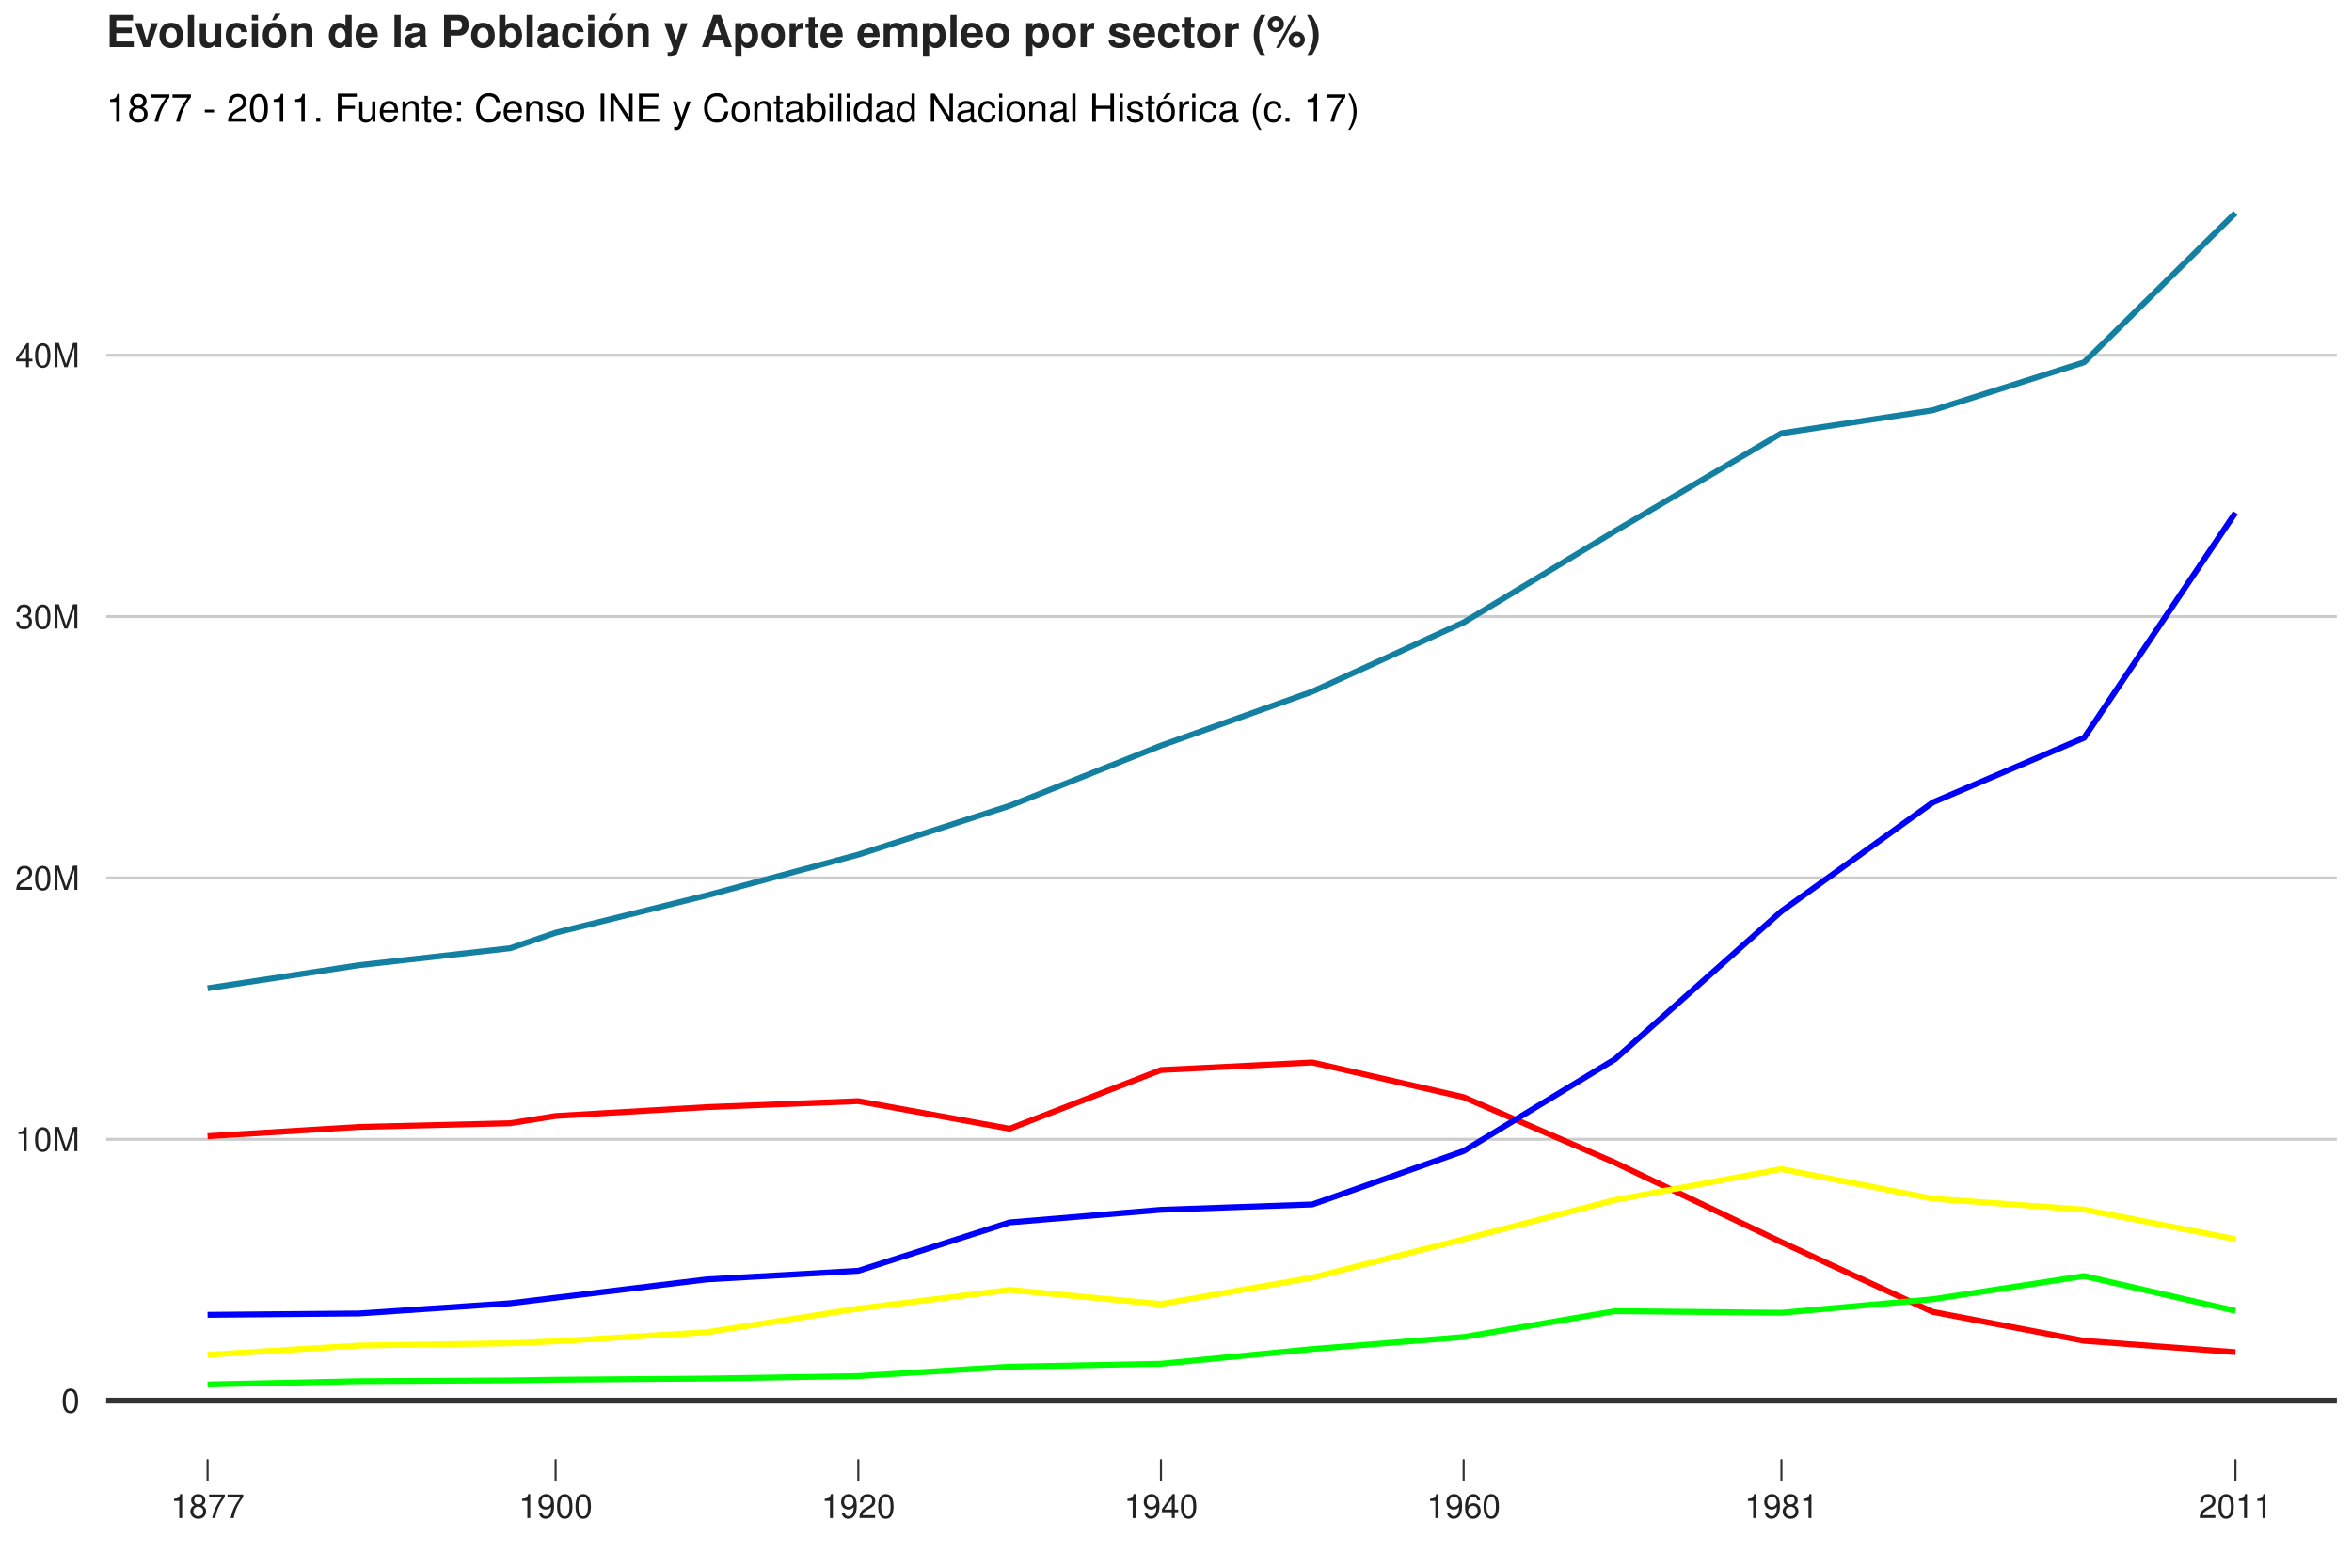
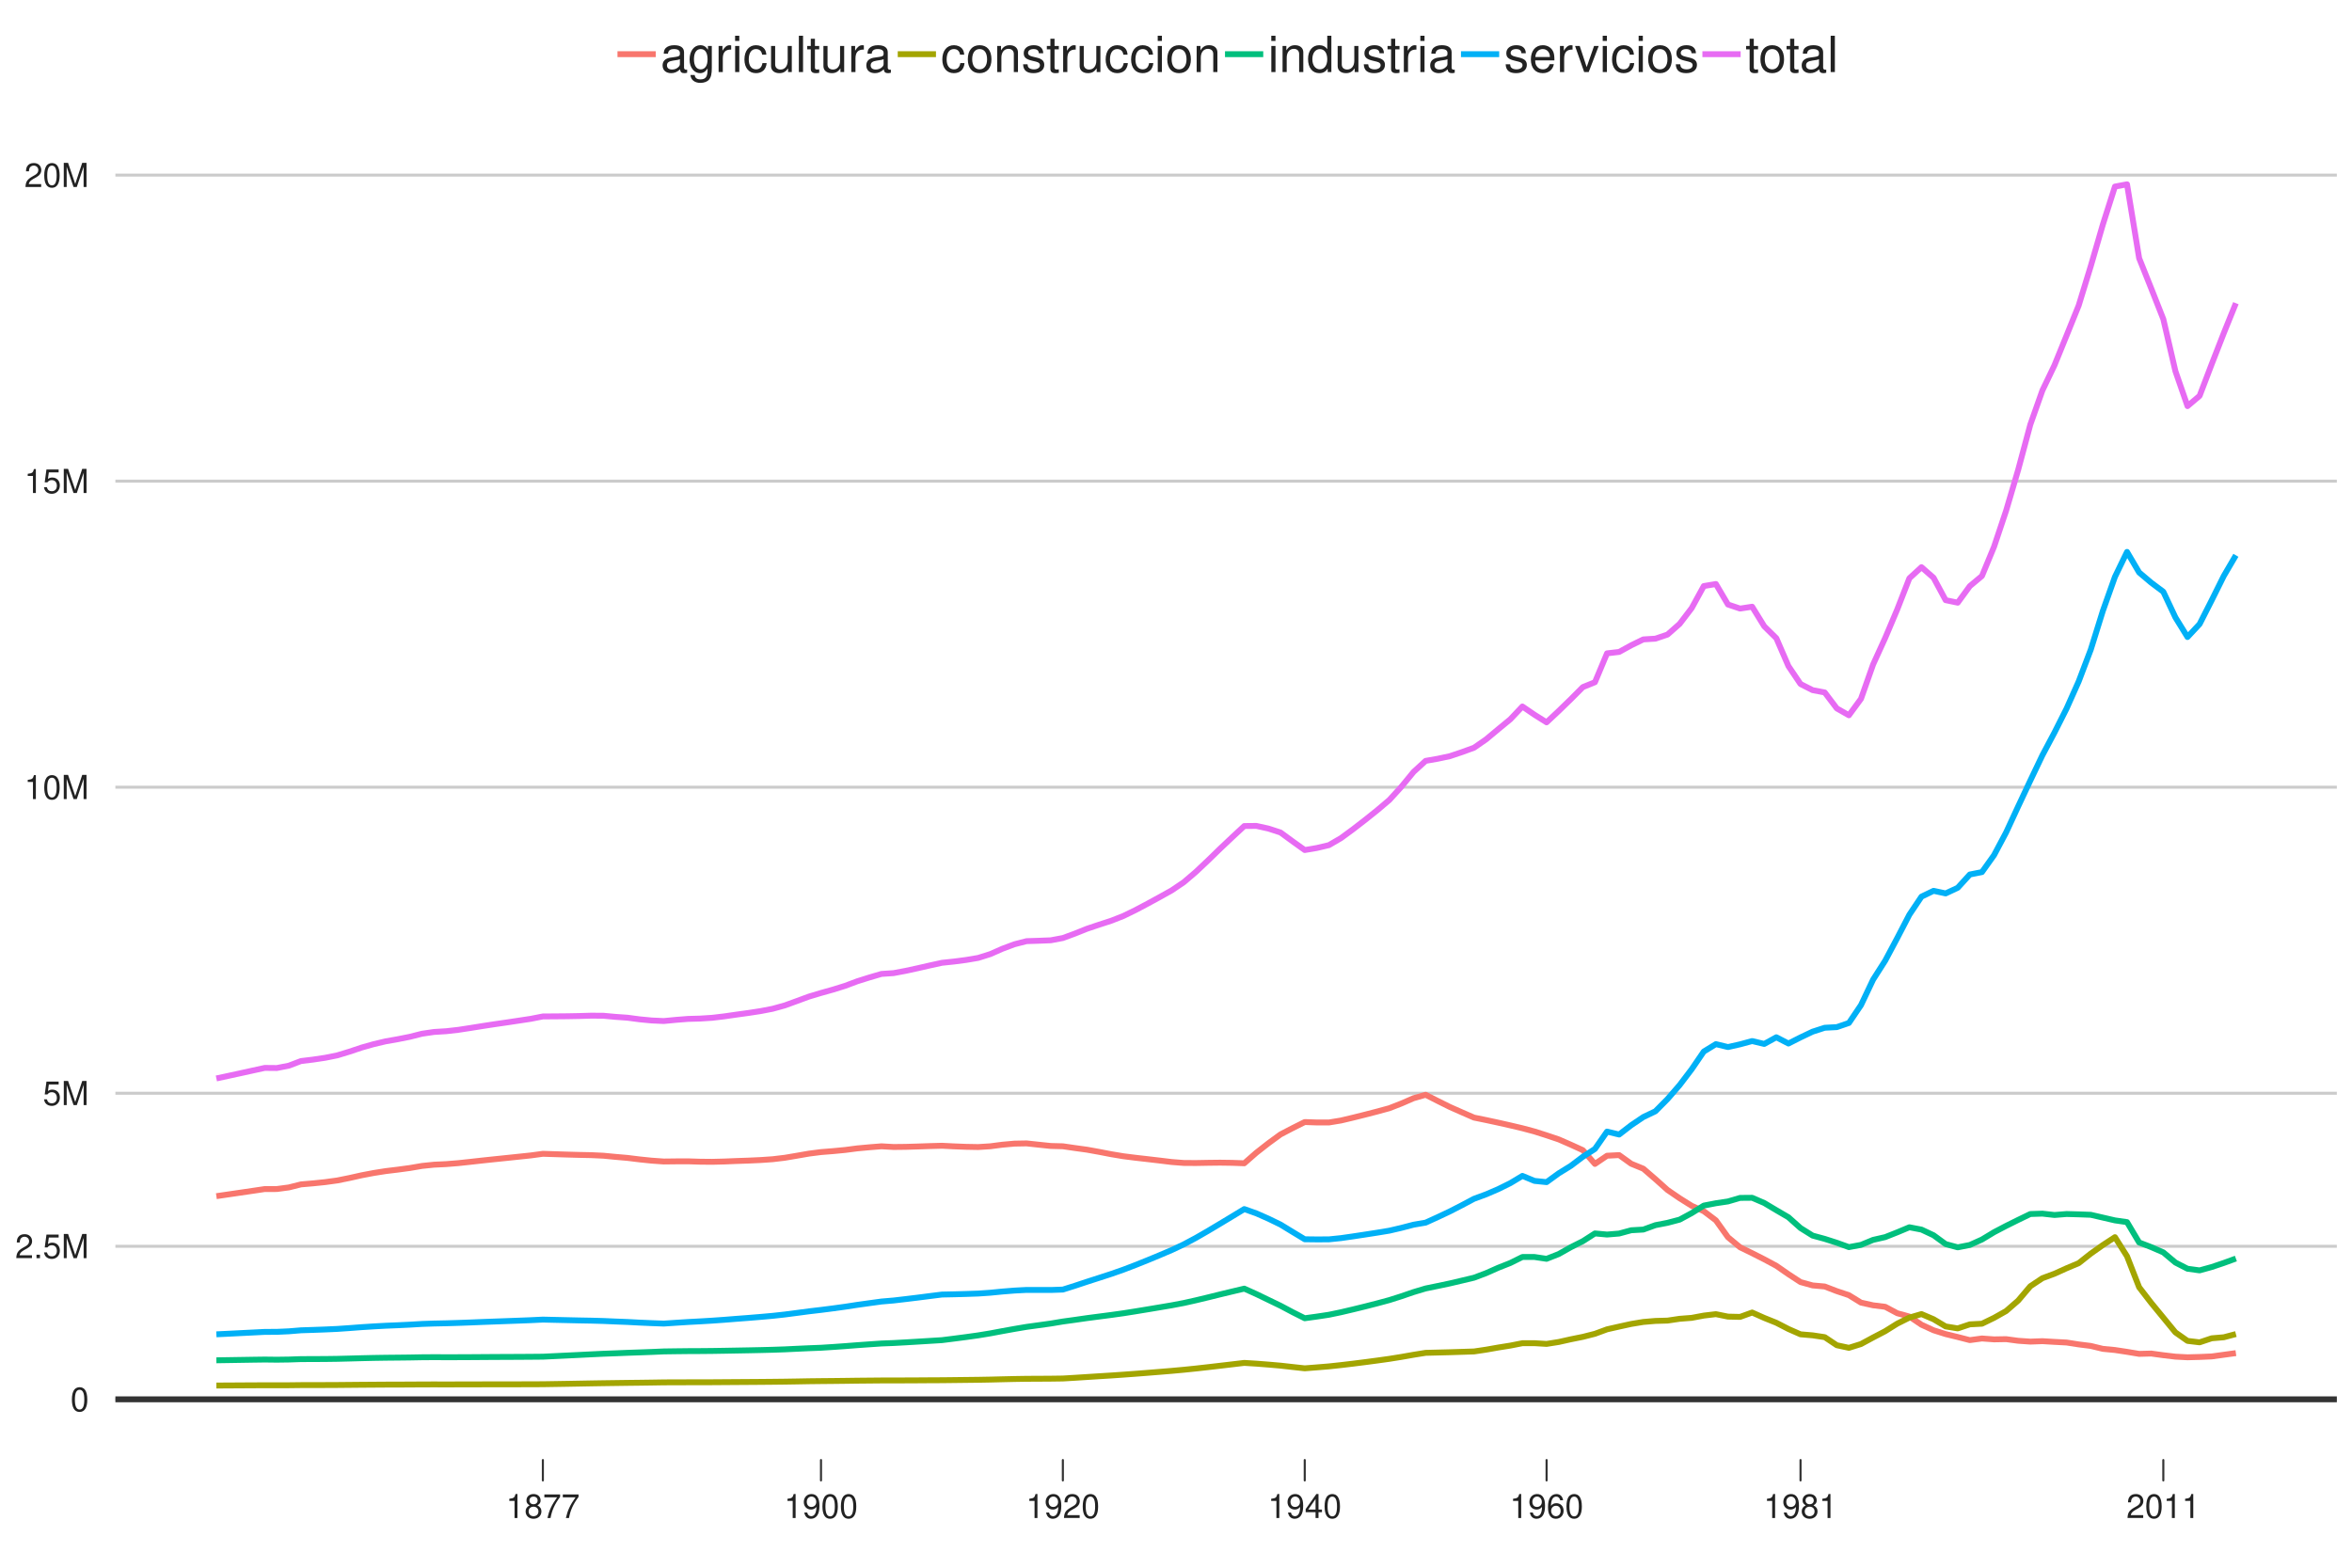
<svg xmlns="http://www.w3.org/2000/svg" viewBox="0 0 850.39 566.93">
  <defs>
    <style type="text/css">
    line, polyline, polygon, path, rect, circle {
      fill: none;
      stroke: #000000;
      stroke-linecap: round;
      stroke-linejoin: round;
      stroke-miterlimit: 10.00;
    }
  </style>
  </defs>
  <rect width="100%" height="100%" style="stroke: none; fill: #FFFFFF;" />
  <rect x="0.00" y="0.00" width="850.39" height="566.93" style="stroke-width: 1.07; stroke: #FFFFFF; fill: #FFFFFF;" />
  <defs>
-     <clipPath id="cpMzguMzl8ODQ0LjkxfDUyOC4wMHw1NS41Mg==">
-       <rect x="38.39" y="55.52" width="806.53" height="472.48" />
+     <clipPath id="cpNDEuNzJ8ODQ0LjkxfDUyOC4wMHw0NC42OA==">
+       <rect x="41.72" y="44.68" width="803.20" height="483.32" />
    </clipPath>
  </defs>
-   <polyline points="38.39,506.52 844.91,506.52 " style="stroke-width: 1.07; stroke: #CBCBCB; stroke-linecap: butt;" clip-path="url(#cpMzguMzl8ODQ0LjkxfDUyOC4wMHw1NS41Mg==)" />
-   <polyline points="38.39,412.01 844.91,412.01 " style="stroke-width: 1.07; stroke: #CBCBCB; stroke-linecap: butt;" clip-path="url(#cpMzguMzl8ODQ0LjkxfDUyOC4wMHw1NS41Mg==)" />
-   <polyline points="38.39,317.49 844.91,317.49 " style="stroke-width: 1.07; stroke: #CBCBCB; stroke-linecap: butt;" clip-path="url(#cpMzguMzl8ODQ0LjkxfDUyOC4wMHw1NS41Mg==)" />
-   <polyline points="38.39,222.98 844.91,222.98 " style="stroke-width: 1.07; stroke: #CBCBCB; stroke-linecap: butt;" clip-path="url(#cpMzguMzl8ODQ0LjkxfDUyOC4wMHw1NS41Mg==)" />
-   <polyline points="38.39,128.47 844.91,128.47 " style="stroke-width: 1.07; stroke: #CBCBCB; stroke-linecap: butt;" clip-path="url(#cpMzguMzl8ODQ0LjkxfDUyOC4wMHw1NS41Mg==)" />
-   <polyline points="75.05,357.39 129.76,349.05 184.48,342.91 200.89,337.31 255.61,323.78 310.33,309.06 365.05,291.39 419.76,269.64 474.48,250.10 529.20,225.09 583.91,192.06 644.10,156.67 698.82,148.37 753.54,131.01 808.25,76.99 " style="stroke-width: 2.13; stroke: #1380A1; stroke-linecap: butt;" clip-path="url(#cpMzguMzl8ODQ0LjkxfDUyOC4wMHw1NS41Mg==)" />
-   <polyline points="75.05,410.89 129.76,407.54 184.48,406.20 200.89,403.57 255.61,400.37 310.33,398.21 365.05,408.19 419.76,386.95 474.48,384.22 529.20,396.78 583.91,420.45 644.10,449.19 698.82,474.43 753.54,484.89 808.25,488.99 " style="stroke-width: 2.13; stroke: #FF0000; stroke-linecap: butt;" clip-path="url(#cpMzguMzl8ODQ0LjkxfDUyOC4wMHw1NS41Mg==)" />
-   <polyline points="75.05,489.92 129.76,486.59 184.48,485.77 200.89,485.06 255.61,481.76 310.33,473.22 365.05,466.46 419.76,471.57 474.48,462.00 529.20,448.13 583.91,433.95 644.10,422.77 698.82,433.48 753.54,437.42 808.25,448.11 " style="stroke-width: 2.13; stroke: #FFFF00; stroke-linecap: butt;" clip-path="url(#cpMzguMzl8ODQ0LjkxfDUyOC4wMHw1NS41Mg==)" />
-   <polyline points="75.05,500.66 129.76,499.48 184.48,499.19 200.89,498.94 255.61,498.53 310.33,497.63 365.05,494.23 419.76,493.17 474.48,487.86 529.20,483.49 583.91,474.16 644.10,474.74 698.82,469.84 753.54,461.45 808.25,474.05 " style="stroke-width: 2.13; stroke: #00FF00; stroke-linecap: butt;" clip-path="url(#cpMzguMzl8ODQ0LjkxfDUyOC4wMHw1NS41Mg==)" />
-   <polyline points="75.05,475.48 129.76,475.00 184.48,471.30 200.89,469.30 255.61,462.67 310.33,459.56 365.05,442.06 419.76,437.50 474.48,435.57 529.20,416.25 583.91,383.05 644.10,329.53 698.82,290.18 753.54,266.81 808.25,185.40 " style="stroke-width: 2.13; stroke: #0000FF; stroke-linecap: butt;" clip-path="url(#cpMzguMzl8ODQ0LjkxfDUyOC4wMHw1NS41Mg==)" />
-   <line x1="38.39" y1="506.52" x2="844.91" y2="506.52" style="stroke-width: 2.13; stroke: #333333; stroke-linecap: butt;" clip-path="url(#cpMzguMzl8ODQ0LjkxfDUyOC4wMHw1NS41Mg==)" />
+   <polyline points="41.72,506.03 844.91,506.03 " style="stroke-width: 1.07; stroke: #CBCBCB; stroke-linecap: butt;" clip-path="url(#cpNDEuNzJ8ODQ0LjkxfDUyOC4wMHw0NC42OA==)" />
+   <polyline points="41.72,450.69 844.91,450.69 " style="stroke-width: 1.07; stroke: #CBCBCB; stroke-linecap: butt;" clip-path="url(#cpNDEuNzJ8ODQ0LjkxfDUyOC4wMHw0NC42OA==)" />
+   <polyline points="41.72,395.35 844.91,395.35 " style="stroke-width: 1.07; stroke: #CBCBCB; stroke-linecap: butt;" clip-path="url(#cpNDEuNzJ8ODQ0LjkxfDUyOC4wMHw0NC42OA==)" />
+   <polyline points="41.72,284.67 844.91,284.67 " style="stroke-width: 1.07; stroke: #CBCBCB; stroke-linecap: butt;" clip-path="url(#cpNDEuNzJ8ODQ0LjkxfDUyOC4wMHw0NC42OA==)" />
+   <polyline points="41.72,174.00 844.91,174.00 " style="stroke-width: 1.07; stroke: #CBCBCB; stroke-linecap: butt;" clip-path="url(#cpNDEuNzJ8ODQ0LjkxfDUyOC4wMHw0NC42OA==)" />
+   <polyline points="41.72,63.32 844.91,63.32 " style="stroke-width: 1.07; stroke: #CBCBCB; stroke-linecap: butt;" clip-path="url(#cpNDEuNzJ8ODQ0LjkxfDUyOC4wMHw0NC42OA==)" />
+   <polyline points="78.23,432.57 82.60,431.93 86.97,431.29 91.34,430.65 95.72,430.00 100.09,429.99 104.46,429.41 108.83,428.31 113.21,427.94 117.58,427.49 121.95,426.89 126.32,426.01 130.70,425.03 135.07,424.20 139.44,423.51 143.81,422.98 148.19,422.39 152.56,421.64 156.93,421.19 161.30,420.98 165.67,420.63 170.05,420.16 174.42,419.67 178.79,419.21 183.16,418.76 187.54,418.30 191.91,417.84 196.28,417.25 200.65,417.39 205.03,417.53 209.40,417.65 213.77,417.74 218.14,417.94 222.51,418.36 226.89,418.74 231.26,419.28 235.63,419.73 240.00,420.04 244.38,419.99 248.75,419.97 253.12,420.11 257.49,420.15 261.87,420.04 266.24,419.86 270.61,419.71 274.98,419.51 279.35,419.21 283.73,418.69 288.10,417.95 292.47,417.19 296.84,416.63 301.22,416.28 305.59,415.86 309.96,415.29 314.33,414.89 318.71,414.54 323.08,414.79 327.45,414.74 331.82,414.61 336.19,414.46 340.57,414.34 344.94,414.56 349.31,414.73 353.68,414.81 358.06,414.53 362.43,413.96 366.80,413.57 371.17,413.49 375.55,413.96 379.92,414.42 384.29,414.53 388.66,415.17 393.03,415.77 397.41,416.56 401.78,417.40 406.15,418.13 410.52,418.68 414.90,419.18 419.27,419.69 423.64,420.22 428.01,420.56 432.39,420.59 436.76,420.51 441.13,420.46 445.50,420.52 449.88,420.68 454.25,416.85 458.62,413.43 462.99,410.24 467.36,407.96 471.74,405.77 476.11,405.92 480.48,405.93 484.85,405.21 489.23,404.17 493.60,403.08 497.97,401.95 502.34,400.76 506.72,399.05 511.09,397.15 515.46,395.91 519.83,398.14 524.20,400.31 528.58,402.25 532.95,404.16 537.32,405.05 541.69,405.99 546.07,406.98 550.44,408.01 554.81,409.18 559.18,410.57 563.56,412.04 567.93,413.95 572.30,415.94 576.67,420.91 581.04,417.95 585.42,417.72 589.79,420.85 594.16,422.64 598.53,426.41 602.91,430.33 607.28,433.32 611.65,436.06 616.02,438.01 620.40,441.32 624.77,447.43 629.14,451.06 633.51,453.19 637.88,455.41 642.26,457.76 646.63,460.79 651.00,463.64 655.37,464.85 659.75,465.24 664.12,466.92 668.49,468.38 672.86,471.07 677.24,472.04 681.61,472.58 685.98,474.91 690.35,476.11 694.73,479.06 699.10,481.07 703.47,482.45 707.84,483.51 712.21,484.63 716.59,484.04 720.96,484.36 725.33,484.28 729.70,484.87 734.08,485.17 738.45,485.01 742.82,485.27 747.19,485.50 751.57,486.18 755.94,486.73 760.31,487.79 764.68,488.21 769.05,488.87 773.43,489.60 777.80,489.49 782.17,490.09 786.54,490.61 790.92,490.84 795.29,490.72 799.66,490.53 804.03,489.93 808.41,489.33 " style="stroke-width: 2.13; stroke: #F8766D; stroke-linecap: butt;" clip-path="url(#cpNDEuNzJ8ODQ0LjkxfDUyOC4wMHw0NC42OA==)" />
+   <polyline points="78.23,501.05 82.60,501.03 86.97,501.00 91.34,500.98 95.72,500.95 100.09,500.97 104.46,500.95 108.83,500.90 113.21,500.89 117.58,500.88 121.95,500.86 126.32,500.82 130.70,500.78 135.07,500.75 139.44,500.72 143.81,500.71 148.19,500.69 152.56,500.66 156.93,500.65 161.30,500.66 165.67,500.65 170.05,500.64 174.42,500.63 178.79,500.62 183.16,500.62 187.54,500.61 191.91,500.60 196.28,500.58 200.65,500.51 205.03,500.44 209.40,500.36 213.77,500.28 218.14,500.21 222.51,500.15 226.89,500.09 231.26,500.04 235.63,499.98 240.00,499.91 244.38,499.89 248.75,499.88 253.12,499.87 257.49,499.86 261.87,499.83 266.24,499.80 270.61,499.77 274.98,499.74 279.35,499.70 283.73,499.65 288.10,499.58 292.47,499.50 296.84,499.45 301.22,499.41 305.59,499.36 309.96,499.30 314.33,499.26 318.71,499.22 323.08,499.22 327.45,499.20 331.82,499.18 336.19,499.15 340.57,499.13 344.94,499.08 349.31,499.03 353.68,498.98 358.06,498.90 362.43,498.79 366.80,498.69 371.17,498.62 375.55,498.60 379.92,498.57 384.29,498.51 388.66,498.25 393.03,497.97 397.41,497.69 401.78,497.42 406.15,497.12 410.52,496.80 414.90,496.46 419.27,496.11 423.64,495.75 428.01,495.35 432.39,494.90 436.76,494.41 441.13,493.90 445.50,493.39 449.88,492.87 454.25,493.14 458.62,493.48 462.99,493.86 467.36,494.35 471.74,494.83 476.11,494.49 480.48,494.13 484.85,493.66 489.23,493.14 493.60,492.59 497.97,492.01 502.34,491.40 506.72,490.70 511.09,489.93 515.46,489.23 519.83,489.12 524.20,489.01 528.58,488.87 532.95,488.73 537.32,488.08 541.69,487.31 546.07,486.61 550.44,485.75 554.81,485.74 559.18,486.00 563.56,485.31 567.93,484.33 572.30,483.45 576.67,482.34 581.04,480.73 585.42,479.74 589.79,478.78 594.16,478.06 598.53,477.69 602.91,477.57 607.28,476.92 611.65,476.58 616.02,475.76 620.40,475.24 624.77,476.13 629.14,476.23 633.51,474.65 637.88,476.60 642.26,478.36 646.63,480.61 651.00,482.53 655.37,482.90 659.75,483.56 664.12,486.48 668.49,487.42 672.86,486.05 677.24,483.68 681.61,481.40 685.98,478.67 690.35,476.49 694.73,475.21 699.10,477.08 703.47,479.68 707.84,480.39 712.21,478.93 716.59,478.70 720.96,476.58 725.33,474.12 729.70,470.32 734.08,465.15 738.45,462.24 742.82,460.62 747.19,458.64 751.57,456.80 755.94,453.35 760.31,450.25 764.68,447.40 769.05,454.31 773.43,465.52 777.80,471.18 782.17,476.50 786.54,481.83 790.92,484.91 795.29,485.43 799.66,483.97 804.03,483.60 808.41,482.44 " style="stroke-width: 2.13; stroke: #A3A500; stroke-linecap: butt;" clip-path="url(#cpNDEuNzJ8ODQ0LjkxfDUyOC4wMHw0NC42OA==)" />
+   <polyline points="78.23,491.93 82.60,491.86 86.97,491.79 91.34,491.72 95.72,491.66 100.09,491.71 104.46,491.65 108.83,491.50 113.21,491.48 117.58,491.46 121.95,491.40 126.32,491.29 130.70,491.17 135.07,491.07 139.44,491.00 143.81,490.96 148.19,490.91 152.56,490.83 156.93,490.80 161.30,490.82 165.67,490.81 170.05,490.79 174.42,490.76 178.79,490.73 183.16,490.71 187.54,490.69 191.91,490.66 196.28,490.62 200.65,490.41 205.03,490.20 209.40,489.99 213.77,489.77 218.14,489.56 222.51,489.40 226.89,489.22 231.26,489.07 235.63,488.91 240.00,488.72 244.38,488.66 248.75,488.61 253.12,488.59 257.49,488.55 261.87,488.48 266.24,488.40 270.61,488.32 274.98,488.23 279.35,488.12 283.73,487.97 288.10,487.76 292.47,487.56 296.84,487.39 301.22,487.11 305.59,486.80 309.96,486.46 314.33,486.15 318.71,485.85 323.08,485.68 327.45,485.44 331.82,485.18 336.19,484.91 340.57,484.64 344.94,484.09 349.31,483.52 353.68,482.91 358.06,482.19 362.43,481.37 366.80,480.58 371.17,479.84 375.55,479.24 379.92,478.63 384.29,477.90 388.66,477.30 393.03,476.67 397.41,476.10 401.78,475.53 406.15,474.92 410.52,474.23 414.90,473.51 419.27,472.78 423.64,472.04 428.01,471.21 432.39,470.23 436.76,469.18 441.13,468.10 445.50,467.05 449.88,466.01 454.25,467.98 458.62,470.09 462.99,472.20 467.36,474.52 471.74,476.72 476.11,476.12 480.48,475.46 484.85,474.55 489.23,473.52 493.60,472.45 497.97,471.33 502.34,470.15 506.72,468.76 511.09,467.26 515.46,465.95 519.83,465.05 524.20,464.13 528.58,463.10 532.95,462.06 537.32,460.41 541.69,458.47 546.07,456.74 550.44,454.57 554.81,454.57 559.18,455.23 563.56,453.51 567.93,451.05 572.30,448.85 576.67,446.05 581.04,446.45 585.42,446.09 589.79,444.90 594.16,444.65 598.53,443.06 602.91,442.21 607.28,441.06 611.65,438.70 616.02,435.98 620.40,435.13 624.77,434.48 629.14,433.20 633.51,433.16 637.88,435.04 642.26,437.65 646.63,440.20 651.00,444.10 655.37,446.83 659.75,448.02 664.12,449.42 668.49,451.00 672.86,450.19 677.24,448.38 681.61,447.38 685.98,445.65 690.35,443.82 694.73,444.66 699.10,446.71 703.47,449.90 707.84,451.08 712.21,450.22 716.59,448.25 720.96,445.61 725.33,443.32 729.70,441.15 734.08,439.03 738.45,438.89 742.82,439.38 747.19,439.03 751.57,439.15 755.94,439.31 760.31,440.32 764.68,441.33 769.05,441.96 773.43,449.32 777.80,451.00 782.17,452.90 786.54,456.57 790.92,458.82 795.29,459.41 799.66,458.20 804.03,456.73 808.41,455.13 " style="stroke-width: 2.13; stroke: #00BF7D; stroke-linecap: butt;" clip-path="url(#cpNDEuNzJ8ODQ0LjkxfDUyOC4wMHw0NC42OA==)" />
+   <polyline points="78.23,482.53 82.60,482.32 86.97,482.10 91.34,481.88 95.72,481.66 100.09,481.64 104.46,481.44 108.83,481.08 113.21,480.94 117.58,480.78 121.95,480.58 126.32,480.28 130.70,479.95 135.07,479.67 139.44,479.43 143.81,479.25 148.19,479.04 152.56,478.78 156.93,478.63 161.30,478.54 165.67,478.41 170.05,478.25 174.42,478.07 178.79,477.91 183.16,477.75 187.54,477.59 191.91,477.42 196.28,477.21 200.65,477.31 205.03,477.41 209.40,477.51 213.77,477.59 218.14,477.71 222.51,477.90 226.89,478.07 231.26,478.30 235.63,478.49 240.00,478.65 244.38,478.36 248.75,478.08 253.12,477.85 257.49,477.59 261.87,477.28 266.24,476.93 270.61,476.60 274.98,476.24 279.35,475.85 283.73,475.37 288.10,474.80 292.47,474.22 296.84,473.71 301.22,473.15 305.59,472.55 309.96,471.88 314.33,471.27 318.71,470.67 323.08,470.30 327.45,469.79 331.82,469.26 336.19,468.70 340.57,468.15 344.94,468.06 349.31,467.94 353.68,467.79 358.06,467.49 362.43,467.06 366.80,466.71 371.17,466.48 375.55,466.49 379.92,466.50 384.29,466.35 388.66,464.97 393.03,463.52 397.41,462.11 401.78,460.69 406.15,459.16 410.52,457.49 414.90,455.73 419.27,453.92 423.64,452.06 428.01,450.00 432.39,447.66 436.76,445.14 441.13,442.53 445.50,439.90 449.88,437.24 454.25,438.79 458.62,440.72 462.99,442.84 467.36,445.51 471.74,448.16 476.11,448.21 480.48,448.19 484.85,447.74 489.23,447.11 493.60,446.45 497.97,445.77 502.34,445.05 506.72,444.03 511.09,442.89 515.46,442.14 519.83,440.15 524.20,438.09 528.58,435.84 532.95,433.52 537.32,431.91 541.69,430.03 546.07,427.87 550.44,425.24 554.81,427.05 559.18,427.50 563.56,424.32 567.93,421.62 572.30,418.32 576.67,415.49 581.04,409.22 585.42,410.28 589.79,406.91 594.16,403.96 598.53,401.87 602.91,397.45 607.28,392.41 611.65,386.66 616.02,380.27 620.40,377.59 624.77,378.65 629.14,377.66 633.51,376.48 637.88,377.52 642.26,375.11 646.63,377.37 651.00,375.16 655.37,373.08 659.75,371.67 664.12,371.44 668.49,369.94 672.86,363.48 677.24,354.26 681.61,347.41 685.98,339.21 690.35,330.79 694.73,324.26 699.10,322.15 703.47,323.09 707.84,321.05 712.21,316.25 716.59,315.38 720.96,309.26 725.33,301.04 729.70,291.60 734.08,282.28 738.45,273.13 742.82,264.90 747.19,256.24 751.57,246.43 755.94,234.92 760.31,220.91 764.68,208.61 769.05,199.59 773.43,207.02 777.80,210.72 782.17,213.99 786.54,223.28 790.92,230.37 795.29,225.68 799.66,217.08 804.03,208.29 808.41,200.81 " style="stroke-width: 2.13; stroke: #00B0F6; stroke-linecap: butt;" clip-path="url(#cpNDEuNzJ8ODQ0LjkxfDUyOC4wMHw0NC42OA==)" />
+   <polyline points="78.23,390.00 82.60,389.06 86.97,388.11 91.34,387.15 95.72,386.19 100.09,386.23 104.46,385.37 108.83,383.71 113.21,383.18 117.58,382.53 121.95,381.65 126.32,380.32 130.70,378.85 135.07,377.61 139.44,376.58 143.81,375.81 148.19,374.94 152.56,373.83 156.93,373.19 161.30,372.92 165.67,372.43 170.05,371.76 174.42,371.06 178.79,370.39 183.16,369.76 187.54,369.10 191.91,368.44 196.28,367.58 200.65,367.55 205.03,367.51 209.40,367.43 213.77,367.30 218.14,367.33 222.51,367.73 226.89,368.04 231.26,368.62 235.63,369.04 240.00,369.24 244.38,368.82 248.75,368.47 253.12,368.35 257.49,368.07 261.87,367.55 266.24,366.92 270.61,366.32 274.98,365.65 279.35,364.81 283.73,363.60 288.10,362.01 292.47,360.40 296.84,359.09 301.22,357.86 305.59,356.50 309.96,354.86 314.33,353.49 318.71,352.20 323.08,351.91 327.45,351.09 331.82,350.14 336.19,349.14 340.57,348.18 344.94,347.72 349.31,347.15 353.68,346.41 358.06,345.03 362.43,343.10 366.80,341.47 371.17,340.35 375.55,340.21 379.92,340.04 384.29,339.22 388.66,337.61 393.03,335.86 397.41,334.39 401.78,332.97 406.15,331.26 410.52,329.13 414.90,326.81 419.27,324.43 423.64,321.99 428.01,319.04 432.39,315.30 436.76,311.17 441.13,306.92 445.50,302.79 449.88,298.72 454.25,298.68 458.62,299.64 462.99,301.06 467.36,304.26 471.74,307.40 476.11,306.66 480.48,305.63 484.85,303.09 489.23,299.87 493.60,296.49 497.97,292.99 502.34,289.29 506.72,284.47 511.09,279.15 515.46,275.15 519.83,274.39 524.20,273.46 528.58,271.99 532.95,270.40 537.32,267.37 541.69,263.72 546.07,260.12 550.44,255.49 554.81,258.47 559.18,261.22 563.56,257.11 567.93,252.87 572.30,248.48 576.67,246.71 581.04,236.27 585.42,235.76 589.79,233.36 594.16,231.23 598.53,230.96 602.91,229.48 607.28,225.63 611.65,219.91 616.02,211.94 620.40,211.20 624.77,218.61 629.14,220.08 633.51,219.41 637.88,226.49 642.26,230.80 646.63,240.89 651.00,247.36 655.37,249.58 659.75,250.41 664.12,256.18 668.49,258.67 672.86,252.71 677.24,240.29 681.61,230.70 685.98,220.36 690.35,209.13 694.73,205.11 699.10,208.93 703.47,217.04 707.84,217.95 712.21,211.96 716.59,208.30 720.96,197.73 725.33,184.69 729.70,169.87 734.08,153.55 738.45,141.20 742.82,132.08 747.19,121.33 751.57,110.48 755.94,96.23 760.31,81.19 764.68,67.47 769.05,66.65 773.43,93.38 777.80,104.31 782.17,115.40 786.54,134.22 790.92,146.86 795.29,143.15 799.66,131.69 804.03,120.48 808.41,109.64 " style="stroke-width: 2.13; stroke: #E76BF3; stroke-linecap: butt;" clip-path="url(#cpNDEuNzJ8ODQ0LjkxfDUyOC4wMHw0NC42OA==)" />
+   <line x1="41.72" y1="506.03" x2="844.91" y2="506.03" style="stroke-width: 2.13; stroke: #333333; stroke-linecap: butt;" clip-path="url(#cpNDEuNzJ8ODQ0LjkxfDUyOC4wMHw0NC42OA==)" />
  <defs>
    <clipPath id="cpMC4wMHw4NTAuMzl8NTY2LjkzfDAuMDA=">
      <rect x="0.00" y="0.00" width="850.39" height="566.93" />
    </clipPath>
  </defs>
  <g clip-path="url(#cpMC4wMHw4NTAuMzl8NTY2LjkzfDAuMDA=)">
-     <text x="22.15" y="510.82" style="font-size: 12.00px; fill: #222222; font-family: Helvetica;" textLength="6.67px" lengthAdjust="spacingAndGlyphs">0</text>
+     <text x="25.48" y="510.33" style="font-size: 12.00px; fill: #222222; font-family: Helvetica;" textLength="6.67px" lengthAdjust="spacingAndGlyphs">0</text>
  </g>
  <g clip-path="url(#cpMC4wMHw4NTAuMzl8NTY2LjkzfDAuMDA=)">
-     <text x="5.48" y="416.31" style="font-size: 12.00px; fill: #222222; font-family: Helvetica;" textLength="23.34px" lengthAdjust="spacingAndGlyphs">10M</text>
+     <text x="5.48" y="454.99" style="font-size: 12.00px; fill: #222222; font-family: Helvetica;" textLength="26.68px" lengthAdjust="spacingAndGlyphs">2.5M</text>
  </g>
  <g clip-path="url(#cpMC4wMHw4NTAuMzl8NTY2LjkzfDAuMDA=)">
-     <text x="5.48" y="321.80" style="font-size: 12.00px; fill: #222222; font-family: Helvetica;" textLength="23.34px" lengthAdjust="spacingAndGlyphs">20M</text>
+     <text x="15.49" y="399.65" style="font-size: 12.00px; fill: #222222; font-family: Helvetica;" textLength="16.67px" lengthAdjust="spacingAndGlyphs">5M</text>
  </g>
  <g clip-path="url(#cpMC4wMHw4NTAuMzl8NTY2LjkzfDAuMDA=)">
-     <text x="5.48" y="227.29" style="font-size: 12.00px; fill: #222222; font-family: Helvetica;" textLength="23.34px" lengthAdjust="spacingAndGlyphs">30M</text>
+     <text x="8.81" y="288.98" style="font-size: 12.00px; fill: #222222; font-family: Helvetica;" textLength="23.34px" lengthAdjust="spacingAndGlyphs">10M</text>
  </g>
  <g clip-path="url(#cpMC4wMHw4NTAuMzl8NTY2LjkzfDAuMDA=)">
-     <text x="5.48" y="132.78" style="font-size: 12.00px; fill: #222222; font-family: Helvetica;" textLength="23.34px" lengthAdjust="spacingAndGlyphs">40M</text>
-   </g>
-   <polyline points="75.05,535.37 75.05,528.00 " style="stroke-width: 0.75; stroke: #333333;" clip-path="url(#cpMC4wMHw4NTAuMzl8NTY2LjkzfDAuMDA=)" />
-   <polyline points="200.89,535.37 200.89,528.00 " style="stroke-width: 0.75; stroke: #333333;" clip-path="url(#cpMC4wMHw4NTAuMzl8NTY2LjkzfDAuMDA=)" />
-   <polyline points="310.33,535.37 310.33,528.00 " style="stroke-width: 0.75; stroke: #333333;" clip-path="url(#cpMC4wMHw4NTAuMzl8NTY2LjkzfDAuMDA=)" />
-   <polyline points="419.76,535.37 419.76,528.00 " style="stroke-width: 0.75; stroke: #333333;" clip-path="url(#cpMC4wMHw4NTAuMzl8NTY2LjkzfDAuMDA=)" />
-   <polyline points="529.20,535.37 529.20,528.00 " style="stroke-width: 0.75; stroke: #333333;" clip-path="url(#cpMC4wMHw4NTAuMzl8NTY2LjkzfDAuMDA=)" />
-   <polyline points="644.10,535.37 644.10,528.00 " style="stroke-width: 0.75; stroke: #333333;" clip-path="url(#cpMC4wMHw4NTAuMzl8NTY2LjkzfDAuMDA=)" />
-   <polyline points="808.25,535.37 808.25,528.00 " style="stroke-width: 0.75; stroke: #333333;" clip-path="url(#cpMC4wMHw4NTAuMzl8NTY2LjkzfDAuMDA=)" />
-   <g clip-path="url(#cpMC4wMHw4NTAuMzl8NTY2LjkzfDAuMDA=)">
-     <text x="61.70" y="548.96" style="font-size: 12.00px; fill: #222222; font-family: Helvetica;" textLength="26.70px" lengthAdjust="spacingAndGlyphs">1877</text>
+     <text x="8.81" y="178.30" style="font-size: 12.00px; fill: #222222; font-family: Helvetica;" textLength="23.34px" lengthAdjust="spacingAndGlyphs">15M</text>
  </g>
  <g clip-path="url(#cpMC4wMHw4NTAuMzl8NTY2LjkzfDAuMDA=)">
-     <text x="187.55" y="548.96" style="font-size: 12.00px; fill: #222222; font-family: Helvetica;" textLength="26.70px" lengthAdjust="spacingAndGlyphs">1900</text>
+     <text x="8.81" y="67.63" style="font-size: 12.00px; fill: #222222; font-family: Helvetica;" textLength="23.34px" lengthAdjust="spacingAndGlyphs">20M</text>
+   </g>
+   <polyline points="196.28,535.37 196.28,528.00 " style="stroke-width: 0.75; stroke: #333333;" clip-path="url(#cpMC4wMHw4NTAuMzl8NTY2LjkzfDAuMDA=)" />
+   <polyline points="296.84,535.37 296.84,528.00 " style="stroke-width: 0.75; stroke: #333333;" clip-path="url(#cpMC4wMHw4NTAuMzl8NTY2LjkzfDAuMDA=)" />
+   <polyline points="384.29,535.37 384.29,528.00 " style="stroke-width: 0.75; stroke: #333333;" clip-path="url(#cpMC4wMHw4NTAuMzl8NTY2LjkzfDAuMDA=)" />
+   <polyline points="471.74,535.37 471.74,528.00 " style="stroke-width: 0.75; stroke: #333333;" clip-path="url(#cpMC4wMHw4NTAuMzl8NTY2LjkzfDAuMDA=)" />
+   <polyline points="559.18,535.37 559.18,528.00 " style="stroke-width: 0.75; stroke: #333333;" clip-path="url(#cpMC4wMHw4NTAuMzl8NTY2LjkzfDAuMDA=)" />
+   <polyline points="651.00,535.37 651.00,528.00 " style="stroke-width: 0.75; stroke: #333333;" clip-path="url(#cpMC4wMHw4NTAuMzl8NTY2LjkzfDAuMDA=)" />
+   <polyline points="782.17,535.37 782.17,528.00 " style="stroke-width: 0.75; stroke: #333333;" clip-path="url(#cpMC4wMHw4NTAuMzl8NTY2LjkzfDAuMDA=)" />
+   <g clip-path="url(#cpMC4wMHw4NTAuMzl8NTY2LjkzfDAuMDA=)">
+     <text x="182.93" y="548.96" style="font-size: 12.00px; fill: #222222; font-family: Helvetica;" textLength="26.70px" lengthAdjust="spacingAndGlyphs">1877</text>
  </g>
  <g clip-path="url(#cpMC4wMHw4NTAuMzl8NTY2LjkzfDAuMDA=)">
-     <text x="296.98" y="548.96" style="font-size: 12.00px; fill: #222222; font-family: Helvetica;" textLength="26.70px" lengthAdjust="spacingAndGlyphs">1920</text>
+     <text x="283.50" y="548.96" style="font-size: 12.00px; fill: #222222; font-family: Helvetica;" textLength="26.70px" lengthAdjust="spacingAndGlyphs">1900</text>
  </g>
  <g clip-path="url(#cpMC4wMHw4NTAuMzl8NTY2LjkzfDAuMDA=)">
-     <text x="406.42" y="548.96" style="font-size: 12.00px; fill: #222222; font-family: Helvetica;" textLength="26.70px" lengthAdjust="spacingAndGlyphs">1940</text>
+     <text x="370.94" y="548.96" style="font-size: 12.00px; fill: #222222; font-family: Helvetica;" textLength="26.70px" lengthAdjust="spacingAndGlyphs">1920</text>
  </g>
  <g clip-path="url(#cpMC4wMHw4NTAuMzl8NTY2LjkzfDAuMDA=)">
-     <text x="515.85" y="548.96" style="font-size: 12.00px; fill: #222222; font-family: Helvetica;" textLength="26.70px" lengthAdjust="spacingAndGlyphs">1960</text>
+     <text x="458.39" y="548.96" style="font-size: 12.00px; fill: #222222; font-family: Helvetica;" textLength="26.70px" lengthAdjust="spacingAndGlyphs">1940</text>
  </g>
  <g clip-path="url(#cpMC4wMHw4NTAuMzl8NTY2LjkzfDAuMDA=)">
-     <text x="630.76" y="548.96" style="font-size: 12.00px; fill: #222222; font-family: Helvetica;" textLength="26.70px" lengthAdjust="spacingAndGlyphs">1981</text>
+     <text x="545.84" y="548.96" style="font-size: 12.00px; fill: #222222; font-family: Helvetica;" textLength="26.70px" lengthAdjust="spacingAndGlyphs">1960</text>
  </g>
  <g clip-path="url(#cpMC4wMHw4NTAuMzl8NTY2LjkzfDAuMDA=)">
-     <text x="794.91" y="548.96" style="font-size: 12.00px; fill: #222222; font-family: Helvetica;" textLength="26.70px" lengthAdjust="spacingAndGlyphs">2011</text>
+     <text x="637.65" y="548.96" style="font-size: 12.00px; fill: #222222; font-family: Helvetica;" textLength="26.70px" lengthAdjust="spacingAndGlyphs">1981</text>
  </g>
  <g clip-path="url(#cpMC4wMHw4NTAuMzl8NTY2LjkzfDAuMDA=)">
-     <text x="38.39" y="44.02" style="font-size: 14.00px; font-family: Helvetica;" textLength="454.46px" lengthAdjust="spacingAndGlyphs">1877 - 2011. Fuente: Censo INE y Contabilidad Nacional Histórica (c. 17)</text>
+     <text x="768.82" y="548.96" style="font-size: 12.00px; fill: #222222; font-family: Helvetica;" textLength="26.70px" lengthAdjust="spacingAndGlyphs">2011</text>
+   </g>
+   <line x1="223.26" y1="19.60" x2="237.09" y2="19.60" style="stroke-width: 2.13; stroke: #F8766D; stroke-linecap: butt;" clip-path="url(#cpMC4wMHw4NTAuMzl8NTY2LjkzfDAuMDA=)" />
+   <line x1="324.59" y1="19.60" x2="338.41" y2="19.60" style="stroke-width: 2.13; stroke: #A3A500; stroke-linecap: butt;" clip-path="url(#cpMC4wMHw4NTAuMzl8NTY2LjkzfDAuMDA=)" />
+   <line x1="442.91" y1="19.60" x2="456.74" y2="19.60" style="stroke-width: 2.13; stroke: #00BF7D; stroke-linecap: butt;" clip-path="url(#cpMC4wMHw4NTAuMzl8NTY2LjkzfDAuMDA=)" />
+   <line x1="528.23" y1="19.60" x2="542.05" y2="19.60" style="stroke-width: 2.13; stroke: #00B0F6; stroke-linecap: butt;" clip-path="url(#cpMC4wMHw4NTAuMzl8NTY2LjkzfDAuMDA=)" />
+   <line x1="615.52" y1="19.60" x2="629.35" y2="19.60" style="stroke-width: 2.13; stroke: #E76BF3; stroke-linecap: butt;" clip-path="url(#cpMC4wMHw4NTAuMzl8NTY2LjkzfDAuMDA=)" />
+   <g clip-path="url(#cpMC4wMHw4NTAuMzl8NTY2LjkzfDAuMDA=)">
+     <text x="238.82" y="26.05" style="font-size: 18.00px; fill: #222222; font-family: Helvetica;" textLength="84.04px" lengthAdjust="spacingAndGlyphs">agricultura</text>
  </g>
  <g clip-path="url(#cpMC4wMHw4NTAuMzl8NTY2LjkzfDAuMDA=)">
-     <text x="38.39" y="17.00" style="font-size: 16.00px; font-weight: bold; fill: #222222; font-family: Helvetica;" textLength="440.08px" lengthAdjust="spacingAndGlyphs">Evolución de la Población y Aporte empleo por sector (%)</text>
+     <text x="340.14" y="26.05" style="font-size: 18.00px; fill: #222222; font-family: Helvetica;" textLength="101.05px" lengthAdjust="spacingAndGlyphs">construccion</text>
+   </g>
+   <g clip-path="url(#cpMC4wMHw4NTAuMzl8NTY2LjkzfDAuMDA=)">
+     <text x="458.46" y="26.05" style="font-size: 18.00px; fill: #222222; font-family: Helvetica;" textLength="68.04px" lengthAdjust="spacingAndGlyphs">industria</text>
+   </g>
+   <g clip-path="url(#cpMC4wMHw4NTAuMzl8NTY2LjkzfDAuMDA=)">
+     <text x="543.78" y="26.05" style="font-size: 18.00px; fill: #222222; font-family: Helvetica;" textLength="70.01px" lengthAdjust="spacingAndGlyphs">servicios</text>
+   </g>
+   <g clip-path="url(#cpMC4wMHw4NTAuMzl8NTY2LjkzfDAuMDA=)">
+     <text x="631.07" y="26.05" style="font-size: 18.00px; fill: #222222; font-family: Helvetica;" textLength="34.02px" lengthAdjust="spacingAndGlyphs">total</text>
  </g>
</svg>
